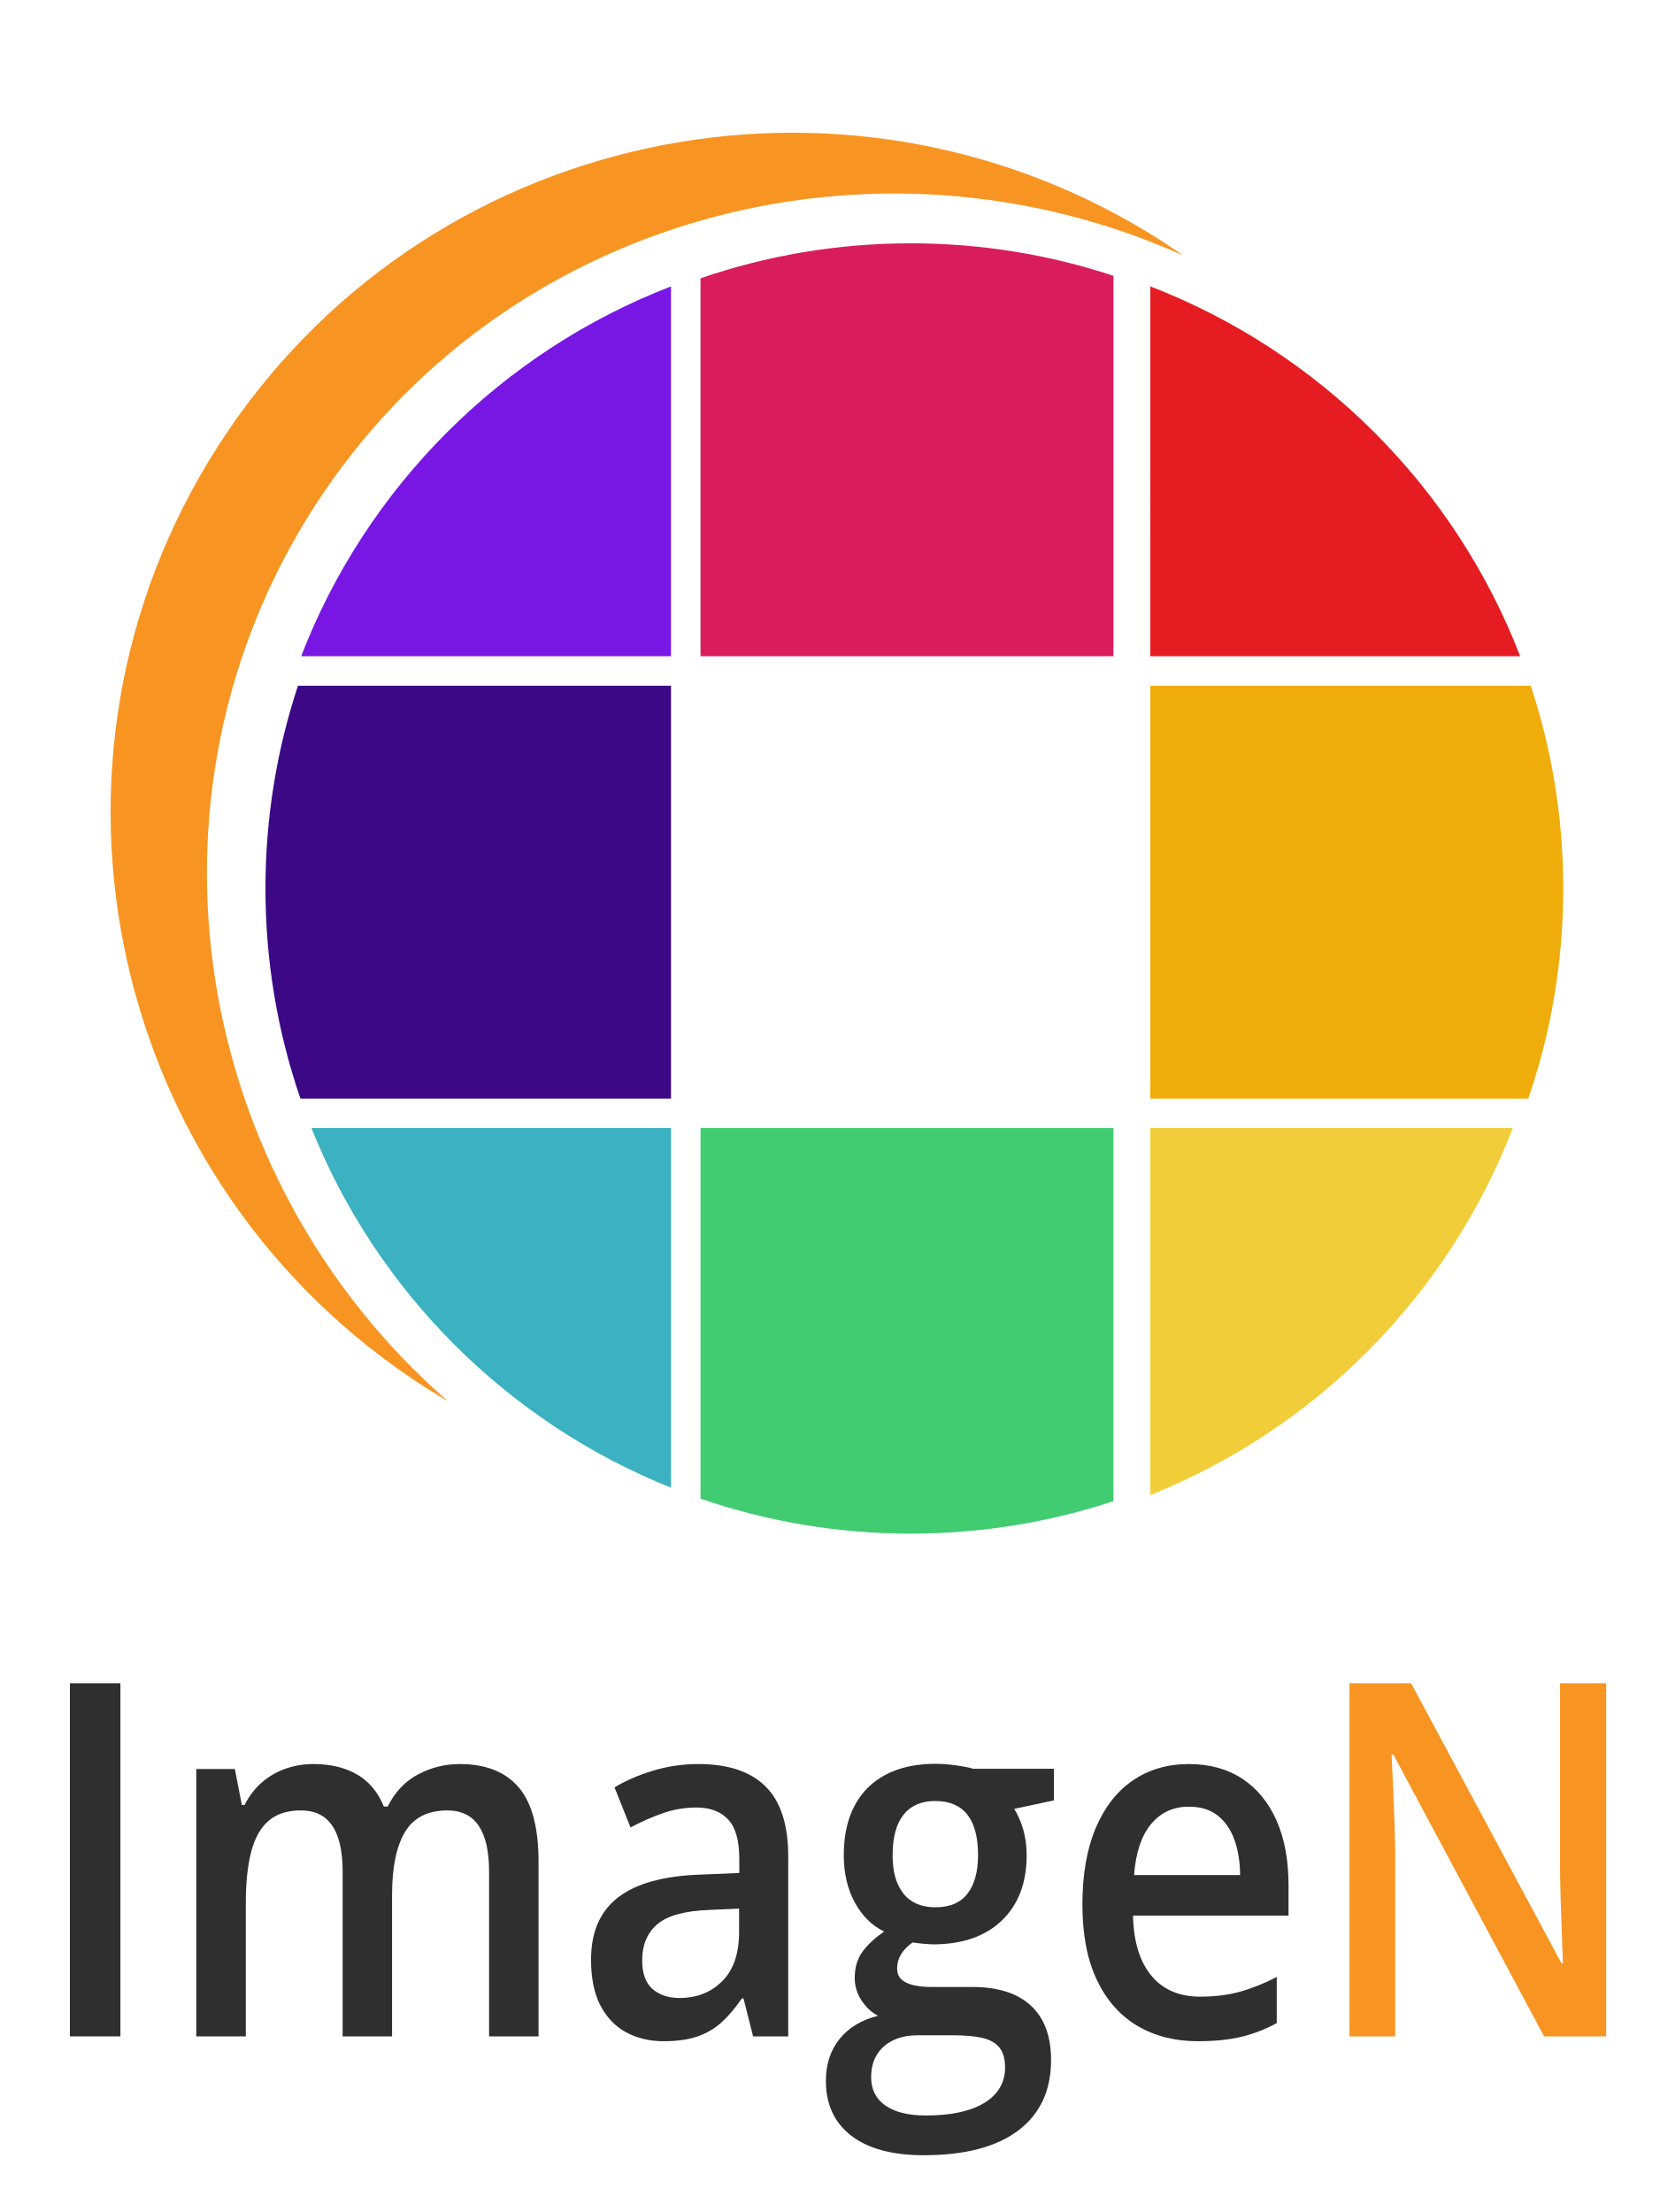
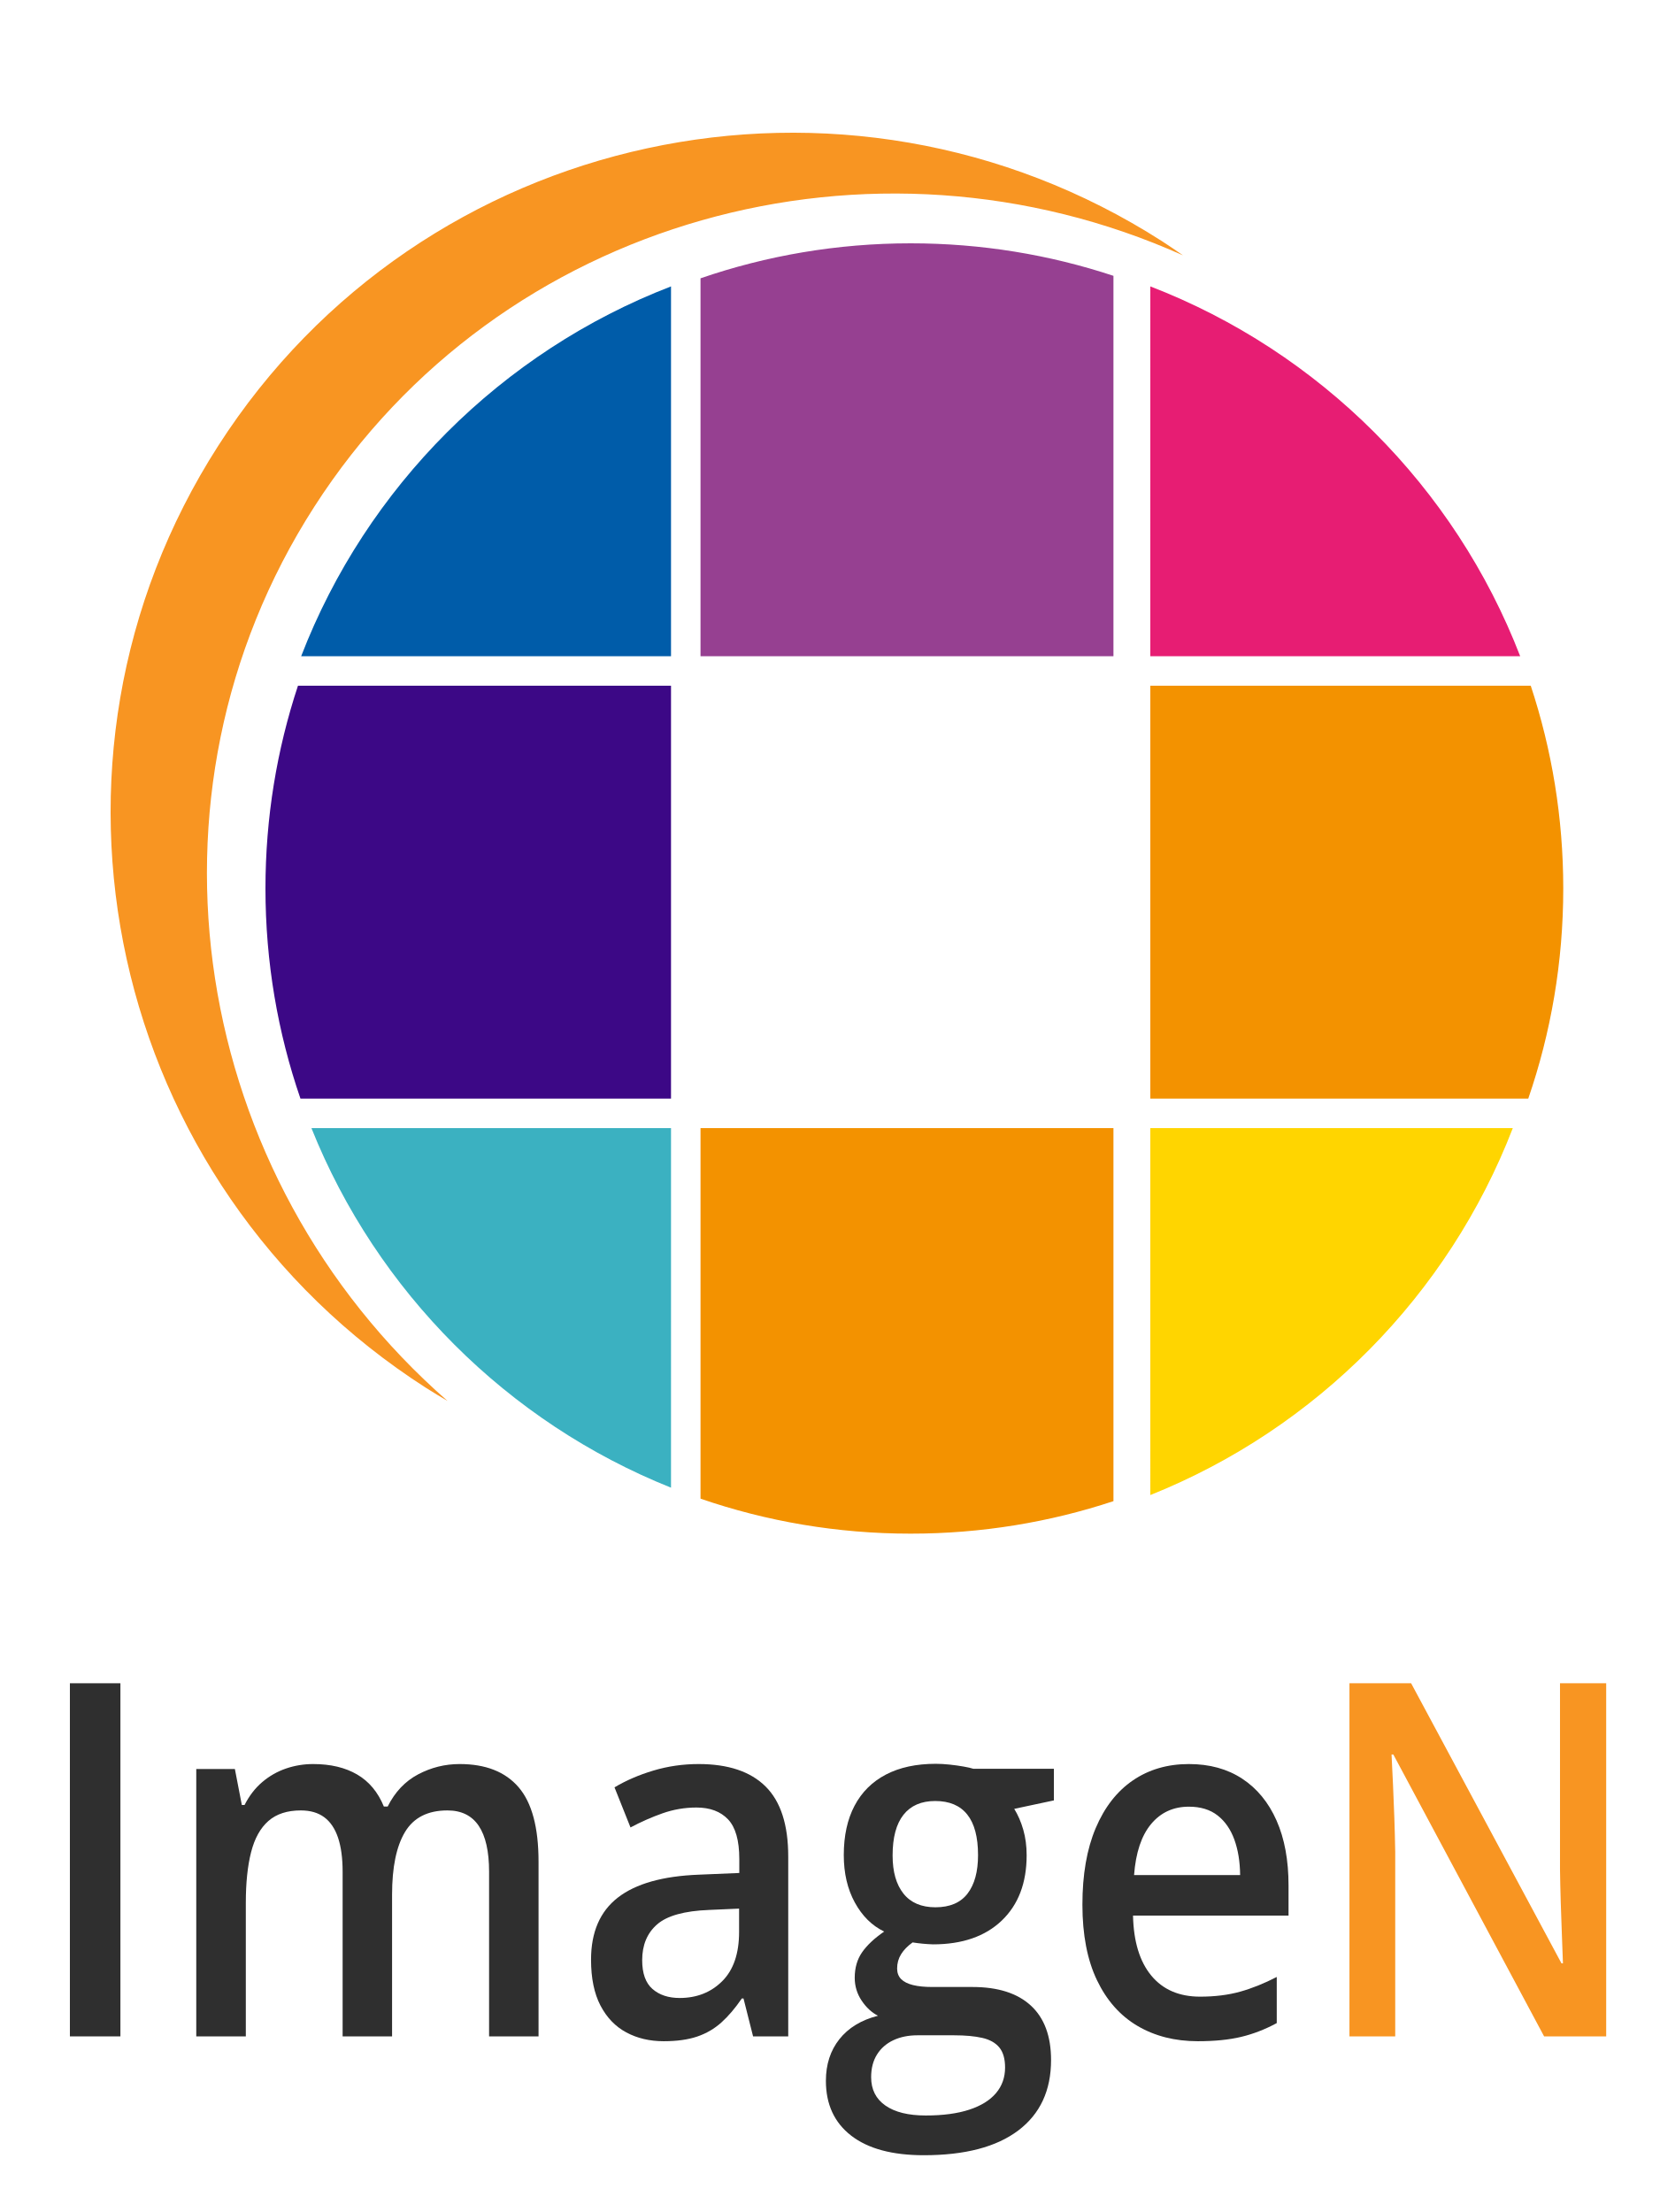
<svg xmlns="http://www.w3.org/2000/svg" width="225px" height="300px" viewBox="0 0 225 300" version="1.1">
  <g id="imagen-vertical-logo" stroke="none" fill="none" fill-rule="evenodd" stroke-width="1">
    <g id="mark" transform="translate(15, 18)">
      <g id="grid" transform="translate(20, 15)">
-         <path d="M170.158,120.001 C161.414,142.652 143.517,160.752 121.002,169.765 L121,120 Z" id="pixel-3x3" fill="#F2CD3A" />
-         <path d="M116,120 L116.001,170.591 C107.353,173.452 98.107,175 88.5,175 C78.522,175 68.933,173.33 60,170.254 L60,120 L116,120 Z" id="pixel-3x2" fill="#42CC72" />
+         <path d="M170.158,120.001 C161.414,142.652 143.517,160.752 121.002,169.765 L121,120 Z" id="pixel-3x3" fill="#FFD500" />
+         <path d="M116,120 L116.001,170.591 C107.353,173.452 98.107,175 88.5,175 C78.522,175 68.933,173.33 60,170.254 L60,120 L116,120 Z" id="pixel-3x2" fill="#F39200" />
        <path d="M56,120 L55.999,168.765 C33.816,159.885 16.115,142.185 7.235,120.002 L56,120 Z" id="pixel-3x1" fill="#3BB1C1" />
-         <path d="M172.591,60 C175.452,68.648 177,77.893 177,87.5 C177,97.479 175.33,107.067 172.253,116.001 L121,116 L121,60 Z" id="pixel-2x3" fill="#EFAD0C" />
+         <path d="M172.591,60 C175.452,68.648 177,77.893 177,87.5 C177,97.479 175.33,107.067 172.253,116.001 L121,116 L121,60 Z" id="pixel-2x3" fill="#F39200" />
        <path d="M56,60 L56,116 L5.747,116.001 C2.67,107.067 1,97.479 1,87.5 C1,77.893 2.548,68.648 5.409,60 L56,60 Z" id="pixel-2x1" fill="#3C0886" />
-         <path d="M121.001,5.842 C143.987,14.715 162.286,33.014 171.159,56 L121,56 Z" id="pixel-1x3" fill="#E51D22" />
-         <path d="M88.5,0 C98.107,0 107.353,1.548 116.001,4.409 L116,56 L60,56 L60,4.746 C68.933,1.67 78.522,0 88.5,0 Z" id="pixel-1x2" fill="#D91C5C" />
-         <path d="M56,5.841 L56,56 L5.841,56 C14.714,33.014 33.014,14.714 56,5.841 Z" id="pixel-1x1" fill="#7817E4" />
+         <path d="M121.001,5.842 C143.987,14.715 162.286,33.014 171.159,56 L121,56 Z" id="pixel-1x3" fill="#E71D73" />
+         <path d="M88.5,0 C98.107,0 107.353,1.548 116.001,4.409 L116,56 L60,56 L60,4.746 C68.933,1.67 78.522,0 88.5,0 Z" id="pixel-1x2" fill="#964091" />
+         <path d="M56,5.841 L56,56 L5.841,56 C14.714,33.014 33.014,14.714 56,5.841 Z" id="pixel-1x1" fill="#005CA9" />
      </g>
      <path d="M145.423,16.63 C144.497,15.987 143.557,15.332 142.592,14.715 C99.475,-12.912 42.165,-0.506 14.604,42.444 C-12.97,85.381 -0.347,142.6 42.77,170.226 C43.735,170.843 44.713,171.422 45.691,172 C10.963,141.636 2.381,90.06 27.6,50.761 C52.819,11.462 103.309,-2.254 145.423,16.63 Z" id="Eclipse-Arc" fill="#F89522" />
    </g>
    <g id="text-mark" transform="translate(0, 225)">
      <g id="ImageN" transform="translate(4, -20.625)">
        <polygon id="Path" fill="#2F2F2F" fill-rule="nonzero" points="5.479 71.808 5.479 23.914 12.329 23.914 12.329 71.808" />
        <path d="M58.332,34.872 C61.861,34.872 64.527,35.92 66.33,38.017 C68.133,40.113 69.034,43.477 69.034,48.106 L69.034,71.808 L62.327,71.808 L62.327,49.482 C62.327,46.72 61.859,44.642 60.922,43.25 C59.985,41.858 58.57,41.162 56.677,41.162 C54.013,41.162 52.097,42.136 50.926,44.085 C49.756,46.034 49.171,48.865 49.171,52.578 L49.171,71.808 L42.465,71.808 L42.465,49.482 C42.465,47.637 42.258,46.097 41.844,44.863 C41.43,43.629 40.807,42.704 39.975,42.087 C39.143,41.47 38.084,41.162 36.8,41.162 C34.955,41.162 33.487,41.639 32.398,42.595 C31.309,43.55 30.526,44.962 30.051,46.829 C29.575,48.696 29.337,50.984 29.337,53.692 L29.337,71.808 L22.617,71.808 L22.617,35.543 L27.853,35.543 L28.795,40.425 L29.166,40.425 C29.803,39.169 30.605,38.131 31.57,37.312 C32.536,36.493 33.609,35.882 34.788,35.478 C35.968,35.074 37.195,34.872 38.47,34.872 C40.829,34.872 42.817,35.344 44.434,36.289 C46.051,37.233 47.259,38.683 48.058,40.637 L48.572,40.637 C49.561,38.661 50.938,37.206 52.703,36.272 C54.468,35.339 56.344,34.872 58.332,34.872 Z" id="Path" fill="#2F2F2F" fill-rule="nonzero" />
        <path d="M90.752,34.872 C94.756,34.872 97.781,35.887 99.827,37.918 C101.872,39.95 102.895,43.111 102.895,47.402 L102.895,71.808 L98.129,71.808 L96.83,66.664 L96.602,66.664 C95.708,67.975 94.785,69.059 93.834,69.916 C92.882,70.773 91.786,71.412 90.545,71.832 C89.303,72.253 87.788,72.463 86,72.463 C84.107,72.463 82.418,72.064 80.934,71.267 C79.45,70.47 78.283,69.255 77.431,67.623 C76.58,65.99 76.154,63.918 76.154,61.407 C76.154,57.672 77.367,54.863 79.793,52.979 C82.219,51.096 85.886,50.061 90.794,49.875 L96.259,49.646 L96.259,47.746 C96.259,45.235 95.75,43.444 94.733,42.374 C93.715,41.304 92.288,40.768 90.452,40.768 C88.863,40.768 87.327,41.031 85.843,41.555 C84.359,42.079 82.913,42.718 81.505,43.471 L79.336,38.033 C80.887,37.105 82.644,36.346 84.609,35.756 C86.573,35.167 88.621,34.872 90.752,34.872 Z M96.231,54.478 L92.164,54.658 C88.806,54.789 86.454,55.444 85.108,56.624 C83.762,57.803 83.089,59.419 83.089,61.472 C83.089,63.263 83.555,64.565 84.487,65.379 C85.42,66.192 86.647,66.599 88.169,66.599 C90.49,66.599 92.414,65.84 93.941,64.322 C95.467,62.804 96.231,60.577 96.231,57.639 L96.231,54.478 Z" id="Shape" fill="#2F2F2F" fill-rule="nonzero" />
        <path d="M121.287,87.925 C117.007,87.925 113.722,87.04 111.435,85.271 C109.147,83.502 108.003,81.024 108.003,77.835 C108.003,75.608 108.614,73.724 109.836,72.184 C111.059,70.645 112.802,69.585 115.066,69.007 C114.21,68.57 113.47,67.885 112.847,66.951 C112.224,66.017 111.913,64.988 111.913,63.864 C111.913,62.509 112.248,61.352 112.919,60.391 C113.589,59.43 114.586,58.497 115.908,57.59 C114.253,56.793 112.926,55.48 111.927,53.651 C110.928,51.822 110.429,49.679 110.429,47.222 C110.429,44.601 110.916,42.368 111.891,40.523 C112.866,38.677 114.284,37.269 116.143,36.297 C118.003,35.325 120.26,34.839 122.914,34.839 C123.485,34.839 124.106,34.875 124.776,34.946 C125.447,35.017 126.075,35.104 126.66,35.208 C127.245,35.311 127.69,35.412 127.994,35.511 L138.924,35.511 L138.924,39.802 L133.545,40.949 C134.058,41.779 134.467,42.723 134.772,43.782 C135.076,44.842 135.228,45.994 135.228,47.238 C135.228,50.995 134.103,53.948 131.854,56.1 C129.604,58.251 126.496,59.326 122.529,59.326 C121.587,59.294 120.664,59.206 119.761,59.064 C119.076,59.556 118.555,60.091 118.198,60.67 C117.841,61.248 117.663,61.893 117.663,62.602 C117.663,63.192 117.844,63.67 118.205,64.036 C118.567,64.401 119.102,64.672 119.811,64.846 C120.519,65.021 121.387,65.108 122.415,65.108 L127.88,65.108 C131.333,65.108 133.973,65.949 135.799,67.631 C137.626,69.312 138.539,71.775 138.539,75.018 C138.539,79.146 137.057,82.329 134.094,84.567 C131.131,86.806 126.862,87.925 121.287,87.925 Z M121.544,82.536 C123.875,82.536 125.839,82.274 127.437,81.75 C129.036,81.226 130.246,80.478 131.069,79.506 C131.892,78.534 132.303,77.377 132.303,76.033 C132.303,74.854 132.044,73.948 131.526,73.314 C131.007,72.681 130.237,72.247 129.214,72.012 C128.191,71.778 126.914,71.66 125.383,71.66 L120.417,71.66 C119.18,71.66 118.089,71.884 117.142,72.332 C116.196,72.779 115.459,73.426 114.931,74.273 C114.403,75.119 114.139,76.143 114.139,77.344 C114.139,79.004 114.783,80.284 116.072,81.185 C117.361,82.086 119.185,82.536 121.544,82.536 Z M122.857,54.298 C124.807,54.298 126.258,53.681 127.209,52.447 C128.16,51.213 128.636,49.471 128.636,47.222 C128.636,44.776 128.149,42.941 127.173,41.718 C126.198,40.495 124.75,39.884 122.829,39.884 C120.945,39.884 119.511,40.506 118.526,41.751 C117.542,42.996 117.05,44.836 117.05,47.271 C117.05,49.488 117.542,51.213 118.526,52.447 C119.511,53.681 120.955,54.298 122.857,54.298 Z" id="Shape" fill="#2F2F2F" fill-rule="nonzero" />
        <path d="M157.231,34.872 C160.038,34.872 162.449,35.535 164.466,36.862 C166.482,38.189 168.033,40.078 169.118,42.529 C170.202,44.981 170.744,47.91 170.744,51.317 L170.744,55.428 L149.654,55.428 C149.731,58.944 150.556,61.655 152.13,63.56 C153.704,65.466 155.909,66.419 158.744,66.419 C160.751,66.419 162.558,66.195 164.166,65.747 C165.774,65.299 167.434,64.633 169.146,63.749 L169.146,70.006 C167.567,70.858 165.959,71.48 164.323,71.873 C162.687,72.266 160.727,72.463 158.444,72.463 C155.343,72.463 152.618,71.772 150.268,70.391 C147.918,69.009 146.085,66.943 144.767,64.191 C143.45,61.439 142.791,58.022 142.791,53.938 C142.791,49.865 143.39,46.408 144.589,43.569 C145.788,40.73 147.469,38.571 149.633,37.091 C151.797,35.612 154.33,34.872 157.231,34.872 Z M157.231,40.654 C155.12,40.654 153.41,41.44 152.102,43.012 C150.794,44.585 150.025,46.889 149.797,49.925 L164.18,49.925 C164.161,48.112 163.9,46.509 163.396,45.117 C162.891,43.725 162.133,42.633 161.12,41.841 C160.107,41.05 158.81,40.654 157.231,40.654 Z" id="Shape" fill="#2F2F2F" fill-rule="nonzero" />
        <path d="M213.823,71.808 L205.404,71.808 L184.956,33.578 L184.714,33.578 C184.78,34.866 184.847,36.234 184.913,37.681 C184.98,39.128 185.039,40.616 185.092,42.144 C185.144,43.673 185.185,45.218 185.213,46.78 L185.213,71.808 L179.006,71.808 L179.006,23.914 L187.368,23.914 L207.758,61.898 L207.958,61.898 C207.92,60.773 207.872,59.493 207.815,58.057 C207.758,56.621 207.706,55.131 207.658,53.585 C207.611,52.04 207.578,50.552 207.558,49.122 L207.558,23.914 L213.823,23.914 L213.823,71.808 Z" id="Path" fill="#F89522" fill-rule="nonzero" />
      </g>
    </g>
  </g>
</svg>
